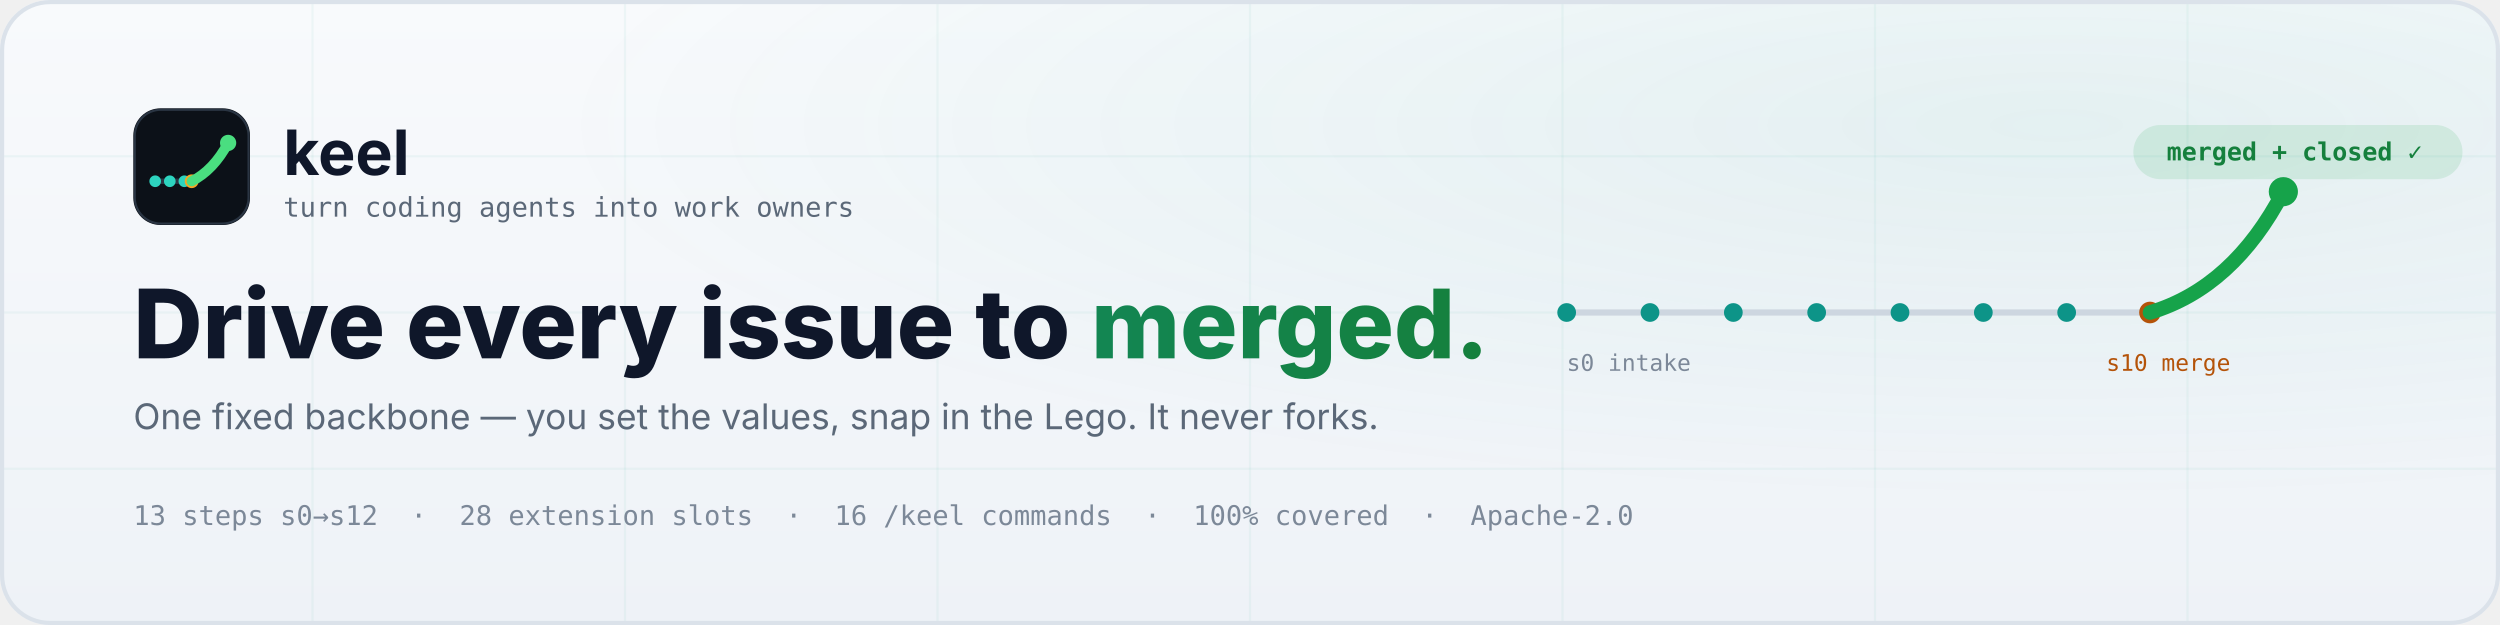
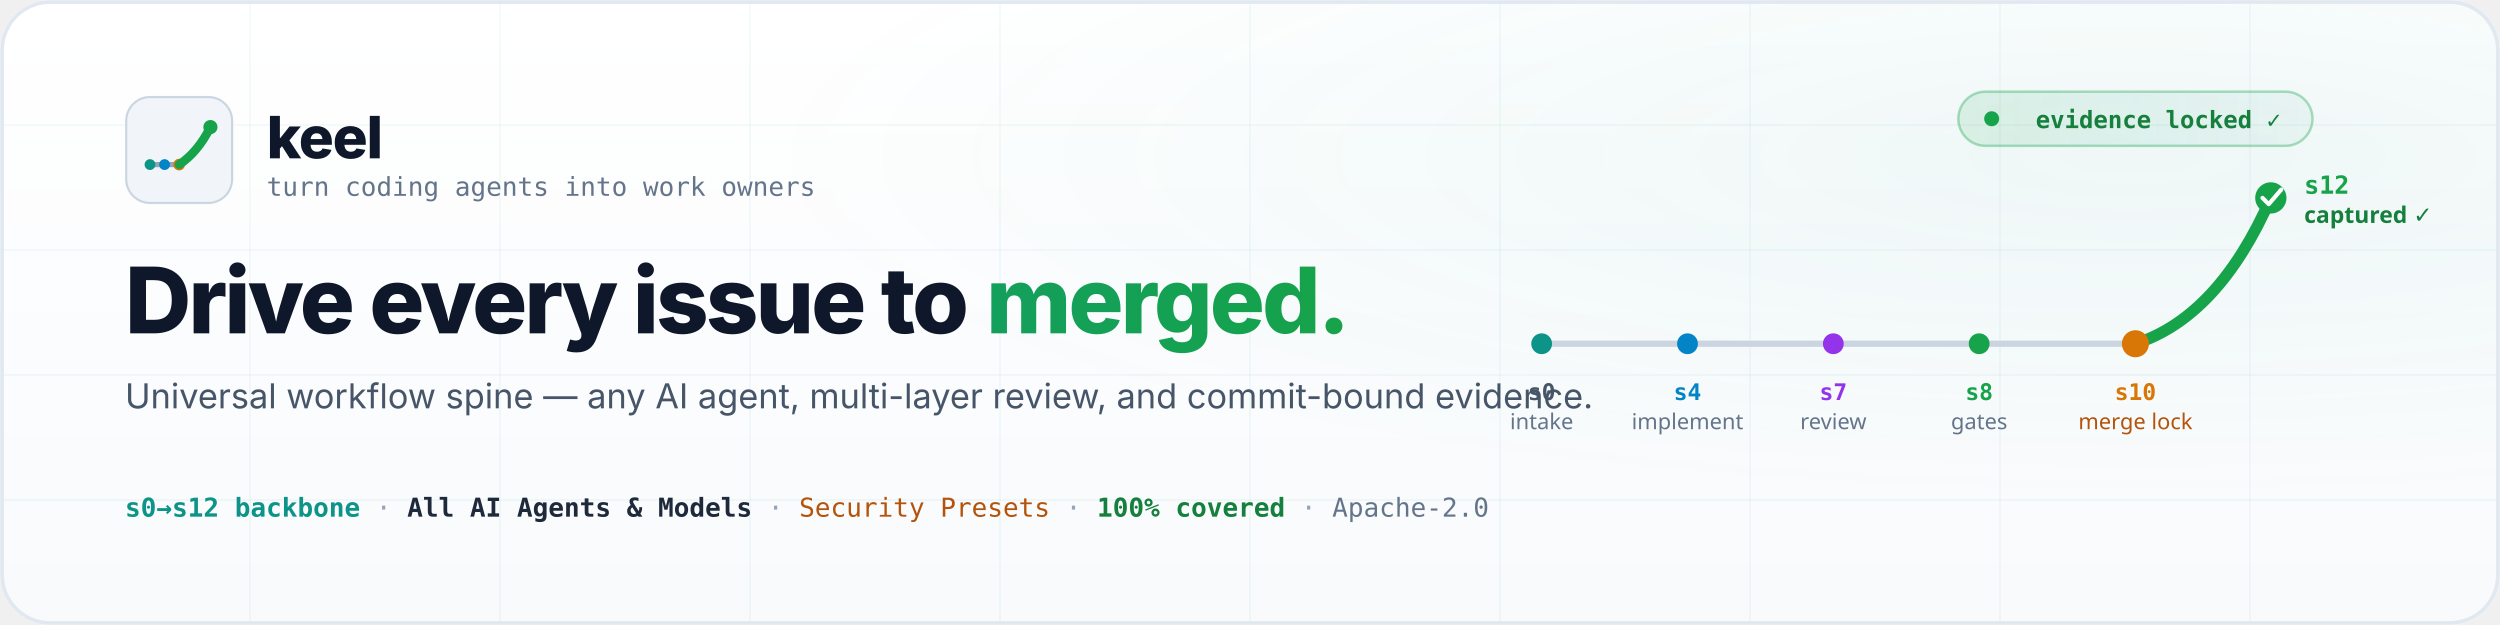
<svg xmlns="http://www.w3.org/2000/svg" width="1200" height="300" viewBox="0 0 1200 300" role="img" aria-label="keel — drive every issue to merged">
  <defs>
-     <linearGradient id="bg" x1="0" y1="0" x2="0" y2="1">
-       <stop offset="0" stop-color="#f8fafc" />
-       <stop offset="1" stop-color="#eef2f7" />
+     <linearGradient id="bg-light" x1="0" y1="0" x2="0" y2="1">
+       <stop offset="0%" stop-color="#ffffff" />
+       <stop offset="100%" stop-color="#f8fafc" />
    </linearGradient>
-     <linearGradient id="merged" x1="0" y1="0" x2="1" y2="0">
-       <stop offset="0" stop-color="#0d9488" />
-       <stop offset="1" stop-color="#15803d" />
+     <linearGradient id="merged-light" x1="0" y1="0" x2="1" y2="0">
+       <stop offset="0%" stop-color="#0d9488" />
+       <stop offset="100%" stop-color="#16a34a" />
    </linearGradient>
-     <radialGradient id="glow" cx="0.82" cy="0.2" r="0.6">
-       <stop offset="0" stop-color="#0d9488" stop-opacity="0.08" />
-       <stop offset="1" stop-color="#0d9488" stop-opacity="0" />
+     <radialGradient id="glow-teal-light" cx="0.85" cy="0.25" r="0.55">
+       <stop offset="0%" stop-color="#0d9488" stop-opacity="0.06" />
+       <stop offset="100%" stop-color="#0d9488" stop-opacity="0" />
    </radialGradient>
+     <linearGradient id="badge-glow-light" x1="0" y1="0" x2="1" y2="0">
+       <stop offset="0%" stop-color="#16a34a" stop-opacity="0.12" />
+       <stop offset="100%" stop-color="#0d9488" stop-opacity="0.05" />
+     </linearGradient>
  </defs>
-   <rect width="1200" height="300" rx="24" fill="url(#bg)" />
-   <rect width="1200" height="300" rx="24" fill="url(#glow)" />
-   <g stroke="#0d9488" stroke-opacity="0.05">
-     <path d="M150 0v300M300 0v300M450 0v300M600 0v300M750 0v300M900 0v300M1050 0v300" />
-     <path d="M0 75h1200M0 150h1200M0 225h1200" />
+   <rect width="1200" height="300" rx="24" fill="url(#bg-light)" />
+   <rect width="1200" height="300" rx="24" fill="url(#glow-teal-light)" />
+   <g stroke="#0d9488" stroke-opacity="0.04">
+     <path d="M120 0v300M240 0v300M360 0v300M480 0v300M600 0v300M720 0v300M840 0v300M960 0v300M1080 0v300" />
+     <path d="M0 60h1200M0 120h1200M0 180h1200M0 240h1200" />
  </g>
-   <rect x="1" y="1" width="1198" height="298" rx="23" fill="none" stroke="#dbe2ea" stroke-width="2" />
-   <g transform="translate(64,52)">
-     <rect width="56" height="56" rx="13" fill="#0c1118" />
-     <rect x="0.7" y="0.7" width="54.6" height="54.6" rx="12.5" fill="none" stroke="#2a3543" />
-     <line x1="10.5" y1="35" x2="28" y2="35" stroke="#2a3744" stroke-width="2.6" stroke-linecap="round" />
-     <circle cx="10.5" cy="35" r="2.8" fill="#2dd4bf" />
-     <circle cx="17.5" cy="35" r="2.8" fill="#2dd4bf" />
-     <circle cx="24.5" cy="35" r="2.8" fill="#2dd4bf" />
-     <circle cx="28" cy="35" r="3.3" fill="#f5a524" />
-     <path d="M28 35 Q38.5 29.7 45.5 16.6" stroke="#4ade80" stroke-width="4.8" fill="none" stroke-linecap="round" />
-     <circle cx="45.5" cy="16.6" r="3.9" fill="#4ade80" />
+   <rect x="1" y="1" width="1198" height="298" rx="23" fill="none" stroke="#e2e8f0" stroke-width="1.8" />
+   <g transform="translate(60, 46)">
+     <rect width="52" height="52" rx="12" fill="#f1f5f9" />
+     <rect x="0.6" y="0.6" width="50.8" height="50.8" rx="11.4" fill="none" stroke="#cbd5e1" />
+     <line x1="12" y1="33" x2="26" y2="33" stroke="#94a3b8" stroke-width="2.5" stroke-linecap="round" />
+     <circle cx="12" cy="33" r="2.6" fill="#0d9488" />
+     <circle cx="19" cy="33" r="2.6" fill="#0284c7" />
+     <circle cx="26" cy="33" r="2.8" fill="#d97706" />
+     <path d="M26 33 Q35 27 41 15" stroke="#16a34a" stroke-width="4.2" fill="none" stroke-linecap="round" />
+     <circle cx="41" cy="15" r="3.4" fill="#16a34a" />
+     <text x="68" y="30" font-family="ui-sans-serif, system-ui, -apple-system, sans-serif" font-size="28" font-weight="800" fill="#0f172a" letter-spacing="-0.02em">keel</text>
+     <text x="68" y="48" font-family="ui-monospace, 'SF Mono', Menlo, Consolas, monospace" font-size="12.5" fill="#64748b">turn coding agents into work owners</text>
  </g>
-   <text x="136" y="84" font-family="ui-sans-serif, system-ui, -apple-system, 'Segoe UI', sans-serif" font-size="30" font-weight="700" fill="#0f172a">keel</text>
-   <text x="136" y="104" font-family="ui-monospace, 'SF Mono', Menlo, Consolas, monospace" font-size="13" fill="#5b6878">turn coding agents into work owners</text>
-   <text x="64" y="172" font-family="ui-sans-serif, system-ui, -apple-system, 'Segoe UI', sans-serif" font-size="46" font-weight="800" fill="#0f172a">Drive every issue to <tspan fill="url(#merged)">merged.</tspan>
+   <text x="60" y="160" font-family="ui-sans-serif, system-ui, -apple-system, sans-serif" font-size="44" font-weight="800" fill="#0f172a" letter-spacing="-0.03em">Drive every issue to <tspan fill="url(#merged-light)">merged.</tspan>
  </text>
-   <text x="64" y="206" font-family="ui-sans-serif, system-ui, -apple-system, 'Segoe UI', sans-serif" font-size="17" fill="#5b6878">One fixed backbone — you set the values, snap in the Lego. It never forks.</text>
-   <text x="64" y="252" font-family="ui-monospace, 'SF Mono', Menlo, Consolas, monospace" font-size="13" fill="#7c8898">13 steps s0→s12  ·  28 extension slots  ·  16 /keel commands  ·  100% covered  ·  Apache-2.0</text>
-   <g transform="translate(712,0)">
-     <line x1="40" y1="150" x2="320" y2="150" stroke="#cdd6e0" stroke-width="3" stroke-linecap="round" />
-     <circle cx="40" cy="150" r="4.5" fill="#0d9488" />
-     <circle cx="80" cy="150" r="4.5" fill="#0d9488" />
-     <circle cx="120" cy="150" r="4.5" fill="#0d9488" />
-     <circle cx="160" cy="150" r="4.5" fill="#0d9488" />
-     <circle cx="200" cy="150" r="4.5" fill="#0d9488" />
-     <circle cx="240" cy="150" r="4.5" fill="#0d9488" />
-     <circle cx="280" cy="150" r="4.5" fill="#0d9488" />
-     <circle cx="320" cy="150" r="5.2" fill="#b45309" />
-     <path d="M320 150 Q360 138 384 92" stroke="#16a34a" stroke-width="7" fill="none" stroke-linecap="round" />
-     <circle cx="384" cy="92" r="7" fill="#16a34a" />
-     <text x="40" y="178" font-family="ui-monospace, 'SF Mono', Menlo, Consolas, monospace" font-size="11" fill="#7c8898">s0 intake</text>
-     <text x="299" y="178" font-family="ui-monospace, 'SF Mono', Menlo, Consolas, monospace" font-size="11" fill="#b45309">s10 merge</text>
-     <rect x="312" y="60" width="158" height="26" rx="13" fill="#16a34a" fill-opacity="0.12" />
-     <text x="328" y="77" font-family="ui-monospace, 'SF Mono', Menlo, Consolas, monospace" font-size="12" font-weight="700" fill="#15803d">merged + closed ✓</text>
+   <text x="60" y="196" font-family="ui-sans-serif, system-ui, -apple-system, sans-serif" font-size="16.5" fill="#475569">Universal workflow spine — any AI agent, multi-layer review, and commit-bound evidence.</text>
+   <g transform="translate(60, 248)">
+     <text font-family="ui-monospace, 'SF Mono', Menlo, Consolas, monospace" font-size="12.5" fill="#64748b">
+       <tspan fill="#0d9488" font-weight="600">s0→s12 backbone</tspan>
+       <tspan fill="#94a3b8"> · </tspan>
+       <tspan fill="#1e293b" font-weight="600">All AI Agents &amp; Models</tspan>
+       <tspan fill="#94a3b8"> · </tspan>
+       <tspan fill="#b45309">Security Presets</tspan>
+       <tspan fill="#94a3b8"> · </tspan>
+       <tspan fill="#15803d" font-weight="600">100% covered</tspan>
+       <tspan fill="#94a3b8"> · </tspan>
+       <tspan fill="#64748b">Apache-2.0</tspan>
+     </text>
+   </g>
+   <g transform="translate(710, 0)">
+     <g transform="translate(230, 44)">
+       <rect width="170" height="26" rx="13" fill="url(#badge-glow-light)" stroke="#16a34a" stroke-opacity="0.35" stroke-width="1.2" />
+       <circle cx="16" cy="13" r="3.6" fill="#16a34a" />
+       <text x="96" y="17.5" text-anchor="middle" font-family="ui-monospace, 'SF Mono', Menlo, Consolas, monospace" font-size="11.5" font-weight="700" fill="#15803d">evidence locked ✓</text>
+     </g>
+     <line x1="30" y1="165" x2="315" y2="165" stroke="#cbd5e1" stroke-width="3" stroke-linecap="round" />
+     <path d="M 315 165 Q 355 152 380 95" stroke="#16a34a" stroke-width="5.5" fill="none" stroke-linecap="round" />
+     <circle cx="380" cy="95" r="7.5" fill="#16a34a" />
+     <path d="M 376 95 L 379 98 L 385 91" stroke="#ffffff" stroke-width="2" fill="none" stroke-linecap="round" stroke-linejoin="round" />
+     <text x="396" y="93" font-family="ui-monospace, 'SF Mono', Menlo, Consolas, monospace" font-size="12" font-weight="700" fill="#16a34a">s12</text>
+     <text x="396" y="107" font-family="ui-sans-serif, system-ui, sans-serif" font-size="11" font-weight="600" fill="#15803d">captured ✓</text>
+     <circle cx="30" cy="165" r="5" fill="#0d9488" />
+     <text x="30" y="192" text-anchor="middle" font-family="ui-monospace, 'SF Mono', Menlo, Consolas, monospace" font-size="11" font-weight="600" fill="#475569">s0</text>
+     <text x="30" y="206" text-anchor="middle" font-family="ui-sans-serif, system-ui, sans-serif" font-size="10.5" fill="#64748b">intake</text>
+     <circle cx="100" cy="165" r="5" fill="#0284c7" />
+     <text x="100" y="192" text-anchor="middle" font-family="ui-monospace, 'SF Mono', Menlo, Consolas, monospace" font-size="11" font-weight="600" fill="#0284c7">s4</text>
+     <text x="100" y="206" text-anchor="middle" font-family="ui-sans-serif, system-ui, sans-serif" font-size="10.5" fill="#64748b">implement</text>
+     <circle cx="170" cy="165" r="5" fill="#9333ea" />
+     <text x="170" y="192" text-anchor="middle" font-family="ui-monospace, 'SF Mono', Menlo, Consolas, monospace" font-size="11" font-weight="600" fill="#9333ea">s7</text>
+     <text x="170" y="206" text-anchor="middle" font-family="ui-sans-serif, system-ui, sans-serif" font-size="10.5" fill="#64748b">review</text>
+     <circle cx="240" cy="165" r="5" fill="#16a34a" />
+     <text x="240" y="192" text-anchor="middle" font-family="ui-monospace, 'SF Mono', Menlo, Consolas, monospace" font-size="11" font-weight="600" fill="#16a34a">s8</text>
+     <text x="240" y="206" text-anchor="middle" font-family="ui-sans-serif, system-ui, sans-serif" font-size="10.5" fill="#64748b">gates</text>
+     <circle cx="315" cy="165" r="6.5" fill="#d97706" />
+     <text x="315" y="192" text-anchor="middle" font-family="ui-monospace, 'SF Mono', Menlo, Consolas, monospace" font-size="11" font-weight="600" fill="#d97706">s10</text>
+     <text x="315" y="206" text-anchor="middle" font-family="ui-sans-serif, system-ui, sans-serif" font-size="10.5" fill="#b45309">merge lock</text>
  </g>
</svg>
